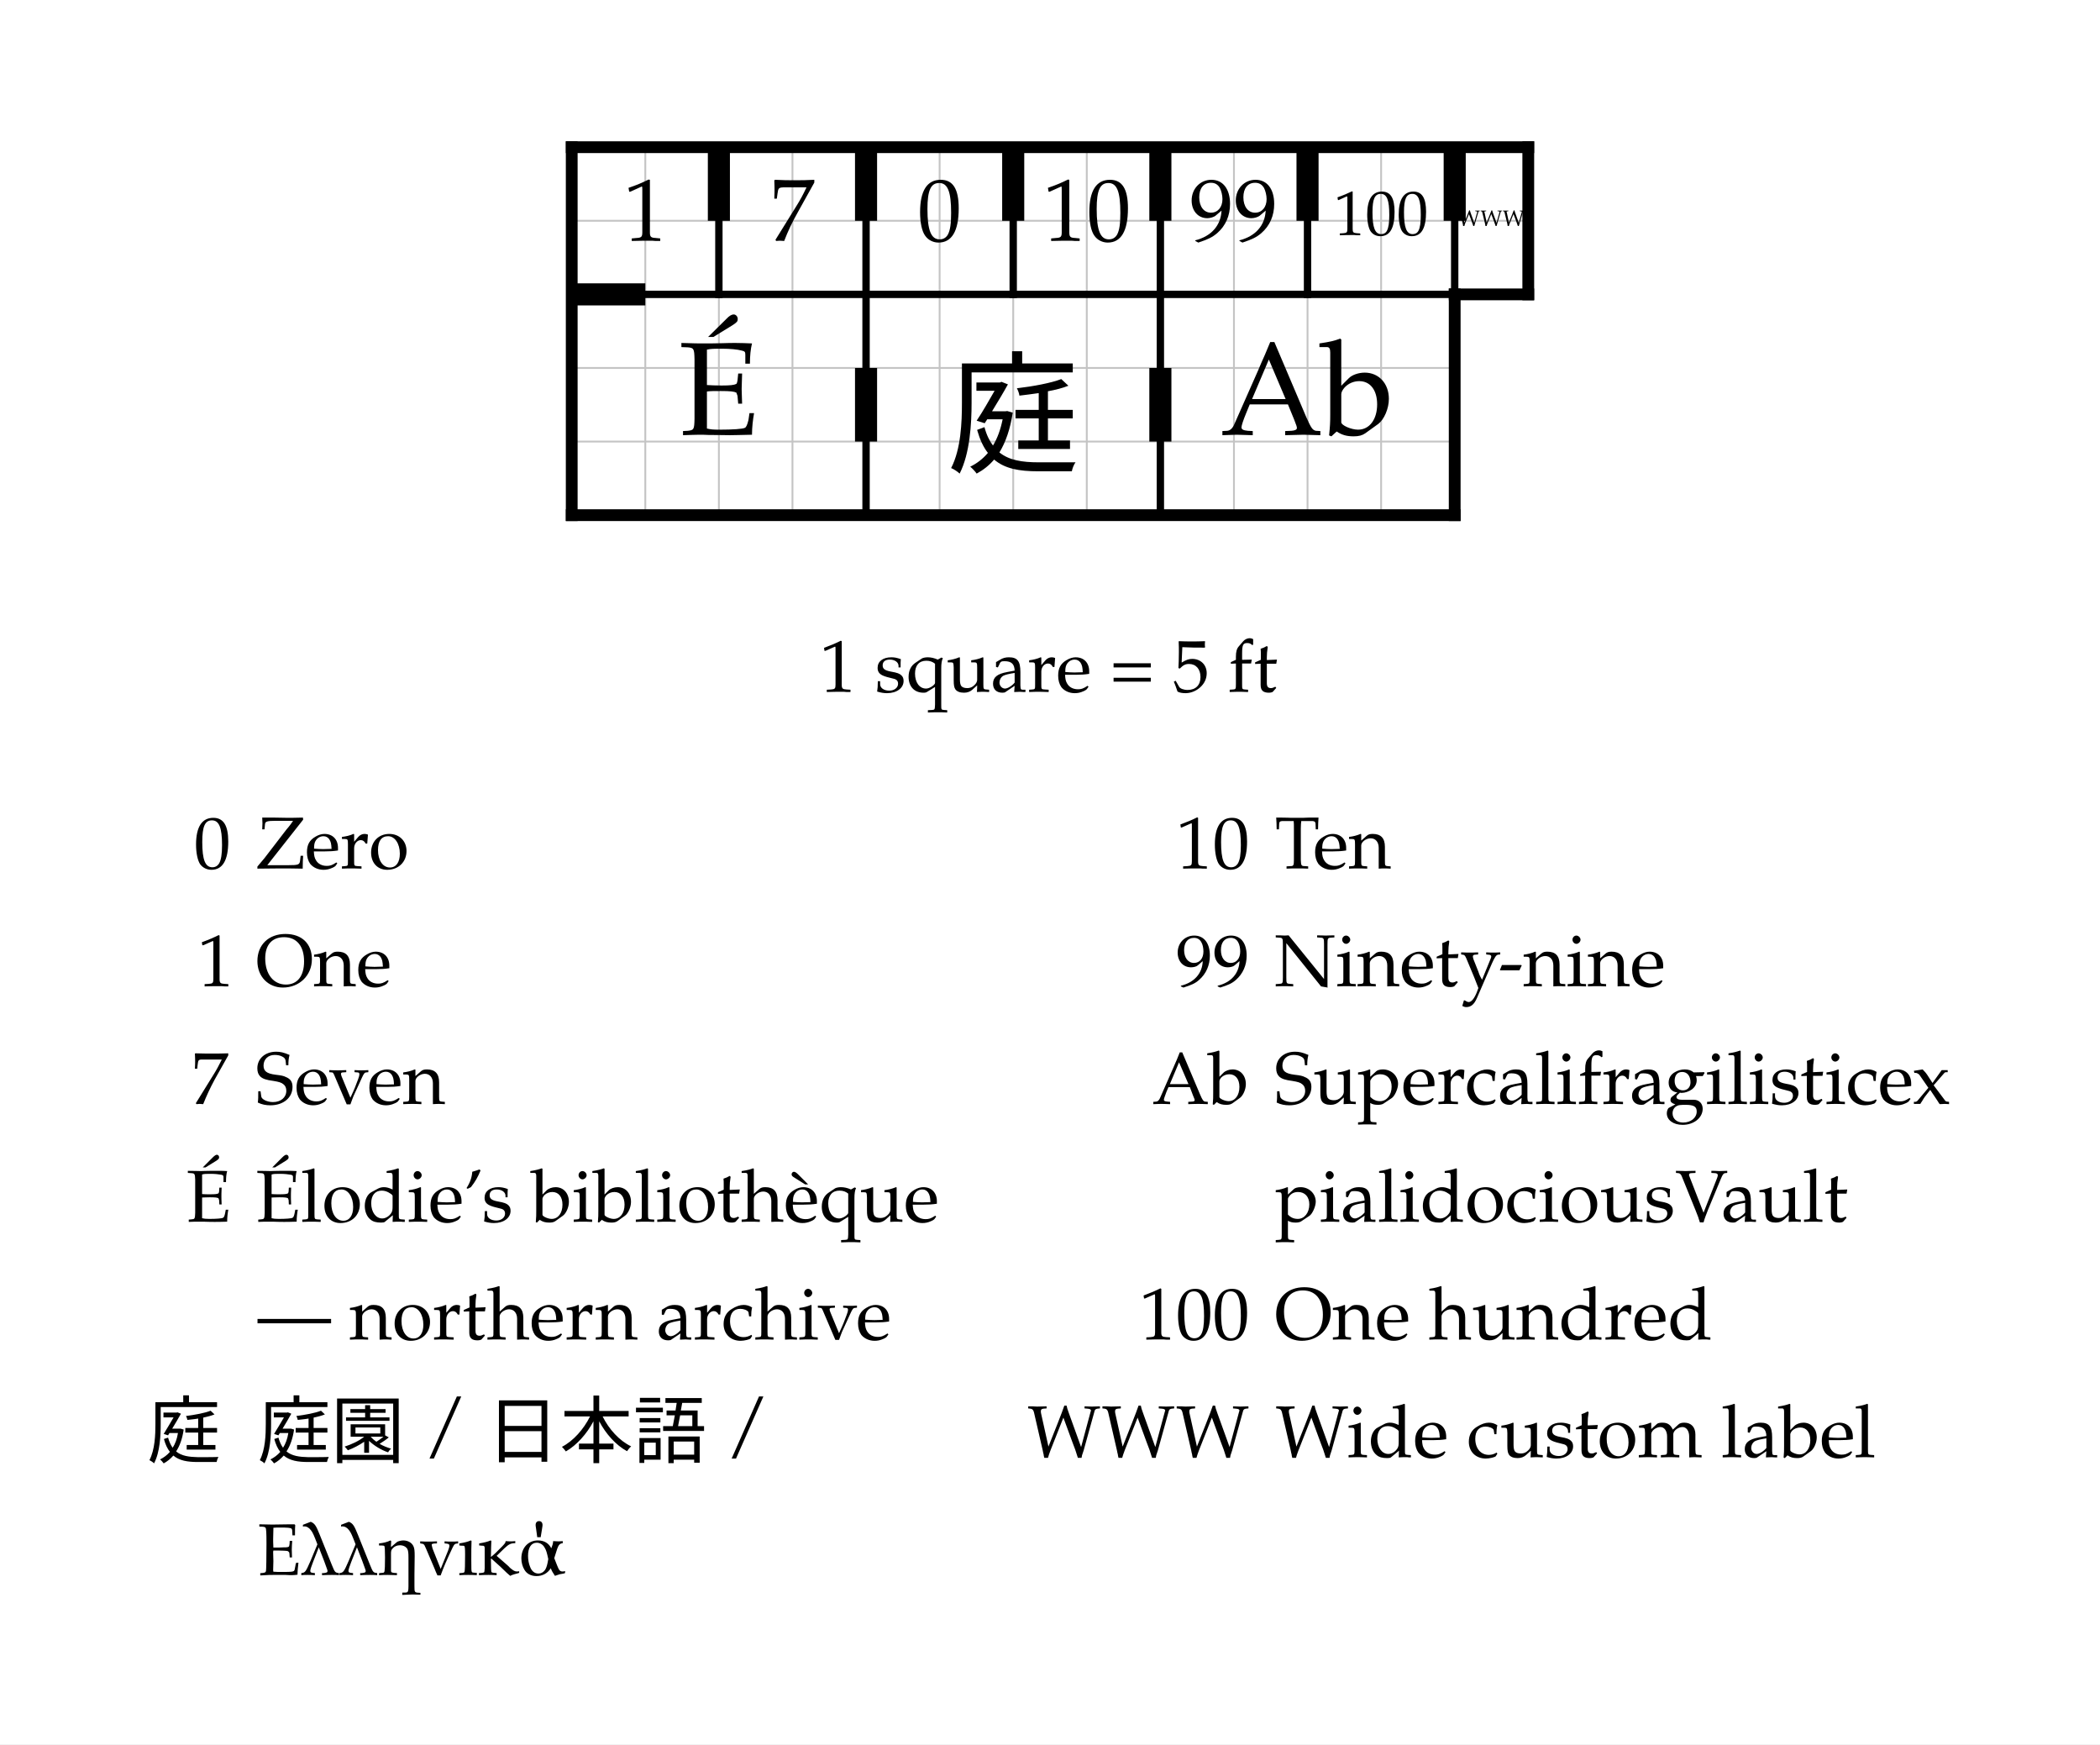
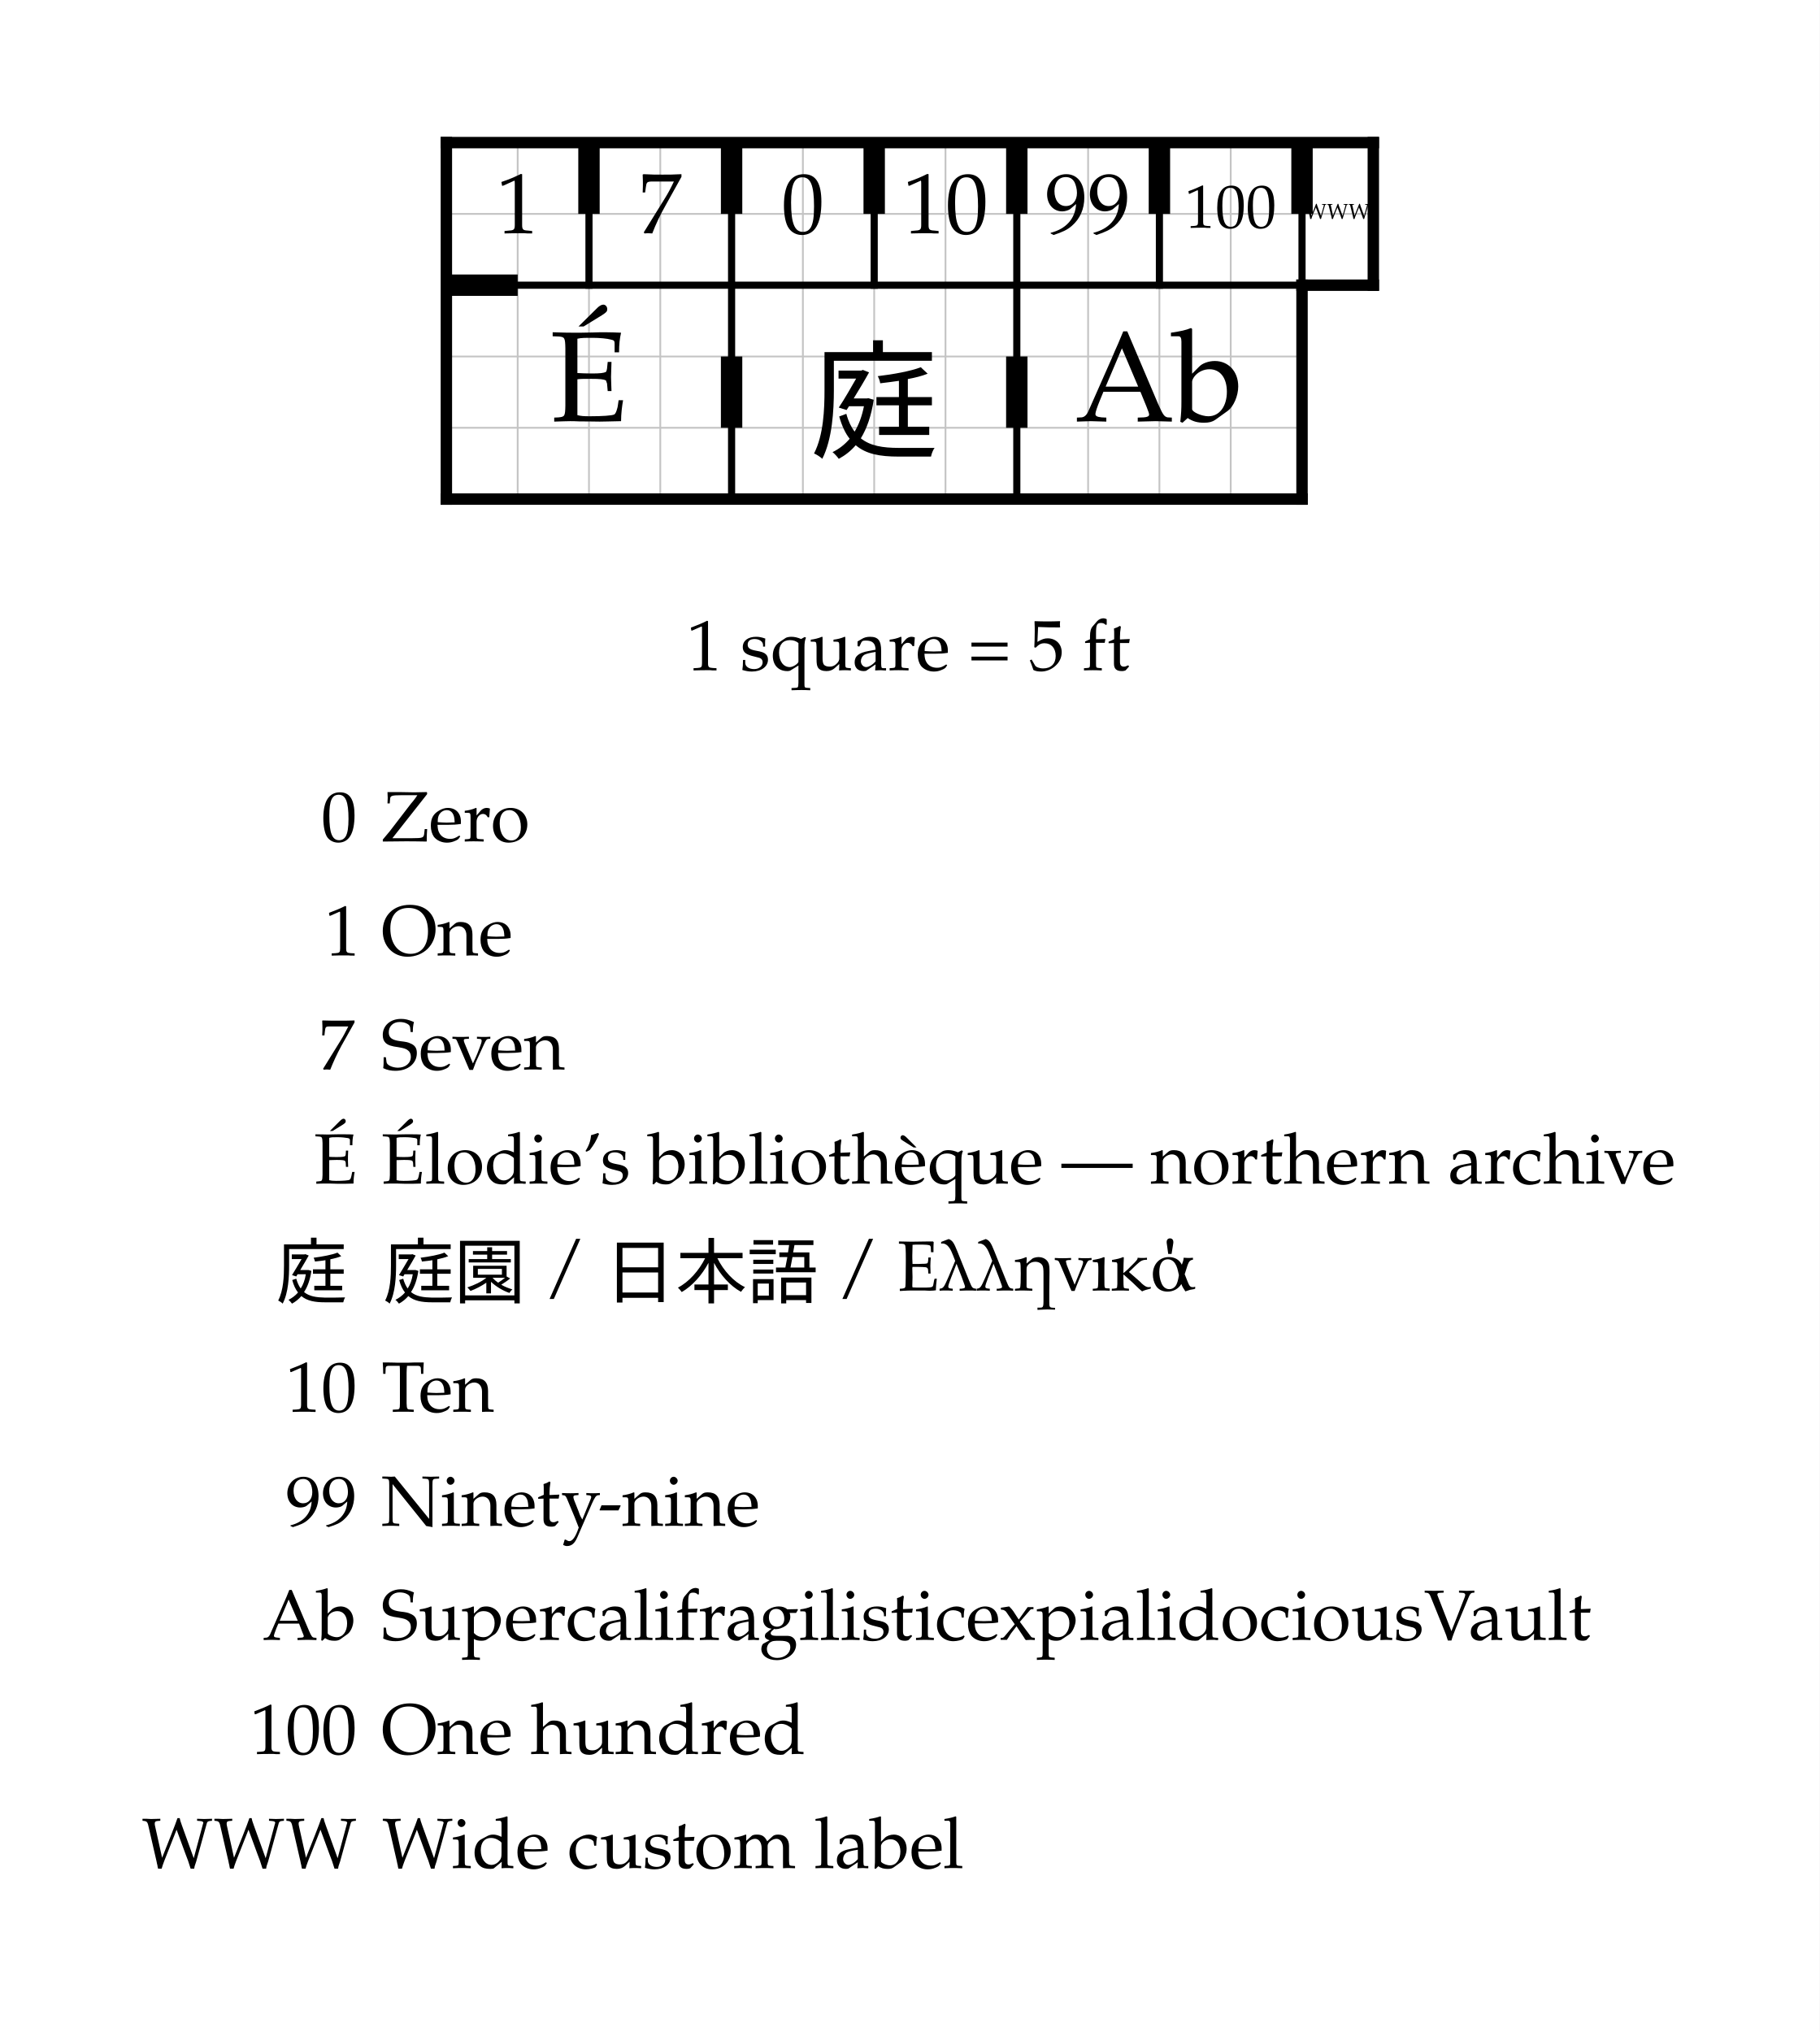
- <svg xmlns="http://www.w3.org/2000/svg" width="1426.997" height="1185" viewBox="-38.85 -10 142.7 118.5" font-family="Palatino, Georgia, Times New Roman, serif" font-weight="400" fill="black">
-   <rect x="-38.85" y="-10" width="142.7" height="118.5" fill="white" />
+ <svg xmlns="http://www.w3.org/2000/svg" width="1276.018" height="1425" viewBox="-31.301 -10 127.602 142.5" font-family="Palatino, Georgia, Times New Roman, serif" font-weight="400" fill="black">
+   <rect x="-31.301" y="-10" width="127.602" height="142.5" fill="white" />
  <defs>
    <clipPath id="plan-grid">
      <path d="M0 0h10v10h-10z M10 0h10v10h-10z M20 0h10v10h-10z M30 0h10v10h-10z M40 0h10v10h-10z M50 0h10v10h-10z M60 0h5v10h-5z M0 10h20v15h-20z M20 10h20v15h-20z M40 10h20v15h-20z" />
    </clipPath>
  </defs>
  <g class="grid" clip-path="url(#plan-grid)" stroke="#c4c4c4" stroke-width="0.125">
    <line x1="0" y1="0" x2="0" y2="25" />
    <line x1="5" y1="0" x2="5" y2="25" />
    <line x1="10" y1="0" x2="10" y2="25" />
    <line x1="15" y1="0" x2="15" y2="25" />
    <line x1="20" y1="0" x2="20" y2="25" />
    <line x1="25" y1="0" x2="25" y2="25" />
    <line x1="30" y1="0" x2="30" y2="25" />
    <line x1="35" y1="0" x2="35" y2="25" />
    <line x1="40" y1="0" x2="40" y2="25" />
    <line x1="45" y1="0" x2="45" y2="25" />
    <line x1="50" y1="0" x2="50" y2="25" />
    <line x1="55" y1="0" x2="55" y2="25" />
    <line x1="60" y1="0" x2="60" y2="25" />
    <line x1="65" y1="0" x2="65" y2="25" />
    <line x1="0" y1="0" x2="65" y2="0" />
    <line x1="0" y1="5" x2="65" y2="5" />
    <line x1="0" y1="10" x2="65" y2="10" />
    <line x1="0" y1="15" x2="65" y2="15" />
    <line x1="0" y1="20" x2="65" y2="20" />
    <line x1="0" y1="25" x2="65" y2="25" />
  </g>
  <line class="wall interior" x1="0" y1="10" x2="60" y2="10" stroke="black" stroke-width="0.5" stroke-linecap="square" />
  <line class="wall interior" x1="10" y1="0" x2="10" y2="10" stroke="black" stroke-width="0.5" stroke-linecap="square" />
  <line class="wall interior" x1="20" y1="0" x2="20" y2="25" stroke="black" stroke-width="0.5" stroke-linecap="square" />
  <line class="wall interior" x1="30" y1="0" x2="30" y2="10" stroke="black" stroke-width="0.5" stroke-linecap="square" />
  <line class="wall interior" x1="40" y1="0" x2="40" y2="25" stroke="black" stroke-width="0.5" stroke-linecap="square" />
  <line class="wall interior" x1="50" y1="0" x2="50" y2="10" stroke="black" stroke-width="0.5" stroke-linecap="square" />
  <line class="wall interior" x1="60" y1="0" x2="60" y2="10" stroke="black" stroke-width="0.5" stroke-linecap="square" />
  <line class="wall exterior" x1="0" y1="0" x2="0" y2="25" stroke="black" stroke-width="0.8" stroke-linecap="square" />
  <line class="wall exterior" x1="0" y1="0" x2="65" y2="0" stroke="black" stroke-width="0.8" stroke-linecap="square" />
  <line class="wall exterior" x1="0" y1="25" x2="60" y2="25" stroke="black" stroke-width="0.8" stroke-linecap="square" />
  <line class="wall exterior" x1="60" y1="10" x2="60" y2="25" stroke="black" stroke-width="0.8" stroke-linecap="square" />
  <line class="wall exterior" x1="60" y1="10" x2="65" y2="10" stroke="black" stroke-width="0.8" stroke-linecap="square" />
  <line class="wall exterior" x1="65" y1="0" x2="65" y2="10" stroke="black" stroke-width="0.8" stroke-linecap="square" />
  <text data-room="a" x="5" y="5" text-anchor="middle" dominant-baseline="central" font-size="6">1</text>
  <text data-room="b" x="15" y="5" text-anchor="middle" dominant-baseline="central" font-size="6">7</text>
  <text data-room="c" x="25" y="5" text-anchor="middle" dominant-baseline="central" font-size="6">0</text>
  <text data-room="d" x="35" y="5" text-anchor="middle" dominant-baseline="central" font-size="6">10</text>
  <text data-room="e" x="45" y="5" text-anchor="middle" dominant-baseline="central" font-size="6">99</text>
  <text data-room="f" x="55" y="5" text-anchor="middle" dominant-baseline="central" font-size="4.286">100</text>
  <text data-room="g" x="62.5" y="5" text-anchor="middle" dominant-baseline="central" font-size="1.5">WWW</text>
  <text data-room="h" x="10" y="17.5" text-anchor="middle" dominant-baseline="central" font-size="9">É</text>
  <text data-room="i" x="30" y="17.5" text-anchor="middle" dominant-baseline="central" font-size="9">庭</text>
  <text data-room="j" x="50" y="17.5" text-anchor="middle" dominant-baseline="central" font-size="9">Ab</text>
  <line class="door" x1="0" y1="10" x2="5" y2="10" stroke="black" stroke-width="1.5" />
  <line class="door" x1="10" y1="0" x2="10" y2="5" stroke="black" stroke-width="1.5" />
  <line class="door" x1="20" y1="0" x2="20" y2="5" stroke="black" stroke-width="1.5" />
  <line class="door" x1="20" y1="15" x2="20" y2="20" stroke="black" stroke-width="1.5" />
  <line class="door" x1="30" y1="0" x2="30" y2="5" stroke="black" stroke-width="1.5" />
  <line class="door" x1="40" y1="0" x2="40" y2="5" stroke="black" stroke-width="1.5" />
  <line class="door" x1="40" y1="15" x2="40" y2="20" stroke="black" stroke-width="1.5" />
  <line class="door" x1="50" y1="0" x2="50" y2="5" stroke="black" stroke-width="1.5" />
  <line class="door" x1="60" y1="0" x2="60" y2="5" stroke="black" stroke-width="1.5" />
  <g class="scale" font-size="5">
    <text x="16.848" y="37">1 square = 5 ft</text>
  </g>
  <g class="key" font-size="5">
-     <text x="-25.669" y="49">0</text>
-     <text x="-21.438" y="49">Zero</text>
+     <text x="-8.768" y="49">0</text>
+     <text x="-4.537" y="49">Zero</text>
  </g>
  <g class="key" font-size="5">
-     <text x="-25.43" y="57">1</text>
-     <text x="-21.47" y="57">One</text>
+     <text x="-8.529" y="57">1</text>
+     <text x="-4.569" y="57">One</text>
  </g>
  <g class="key" font-size="5">
-     <text x="-25.825" y="65">7</text>
-     <text x="-21.487" y="65">Seven</text>
+     <text x="-8.924" y="65">7</text>
+     <text x="-4.586" y="65">Seven</text>
  </g>
  <g class="key" font-size="5">
-     <text x="-26.194" y="73">É</text>
-     <text x="-21.472" y="73">Élodie’s bibliothèque</text>
-     <text x="-21.35" y="81">— northern archive</text>
+     <text x="-9.293" y="73">É</text>
+     <text x="-4.571" y="73">Élodie’s bibliothèque — northern archive</text>
  </g>
  <g class="key" font-size="5">
-     <text x="-28.85" y="89">庭</text>
-     <text x="-21.35" y="89">庭園 / 日本語 /</text>
-     <text x="-21.35" y="97">Ελληνικά</text>
+     <text x="-11.949" y="81">庭</text>
+     <text x="-4.449" y="81">庭園 / 日本語 / Ελληνικά</text>
  </g>
  <g class="key" font-size="5">
-     <text x="41.063" y="49">10</text>
-     <text x="47.777" y="49">Ten</text>
+     <text x="-11.267" y="89">10</text>
+     <text x="-4.554" y="89">Ten</text>
  </g>
  <g class="key" font-size="5">
-     <text x="41.082" y="57">99</text>
-     <text x="47.762" y="57">Ninety-nine</text>
+     <text x="-11.248" y="97">99</text>
+     <text x="-4.569" y="97">Ninety-nine</text>
  </g>
  <g class="key" font-size="5">
-     <text x="39.44" y="65">Ab</text>
-     <text x="47.745" y="65">Supercalifragilisticex</text>
-     <text x="47.794" y="73">pialidociousVault</text>
+     <text x="-12.891" y="105">Ab</text>
+     <text x="-4.586" y="105">SupercalifragilisticexpialidociousVault</text>
  </g>
  <g class="key" font-size="5">
-     <text x="38.564" y="81">100</text>
-     <text x="47.762" y="81">One hundred</text>
+     <text x="-13.766" y="113">100</text>
+     <text x="-4.569" y="113">One hundred</text>
  </g>
  <g class="key" font-size="5">
-     <text x="30.973" y="89">WWW</text>
-     <text x="47.826" y="89">Wide custom label</text>
+     <text x="-21.357" y="121">WWW</text>
+     <text x="-4.505" y="121">Wide custom label</text>
  </g>
</svg>
